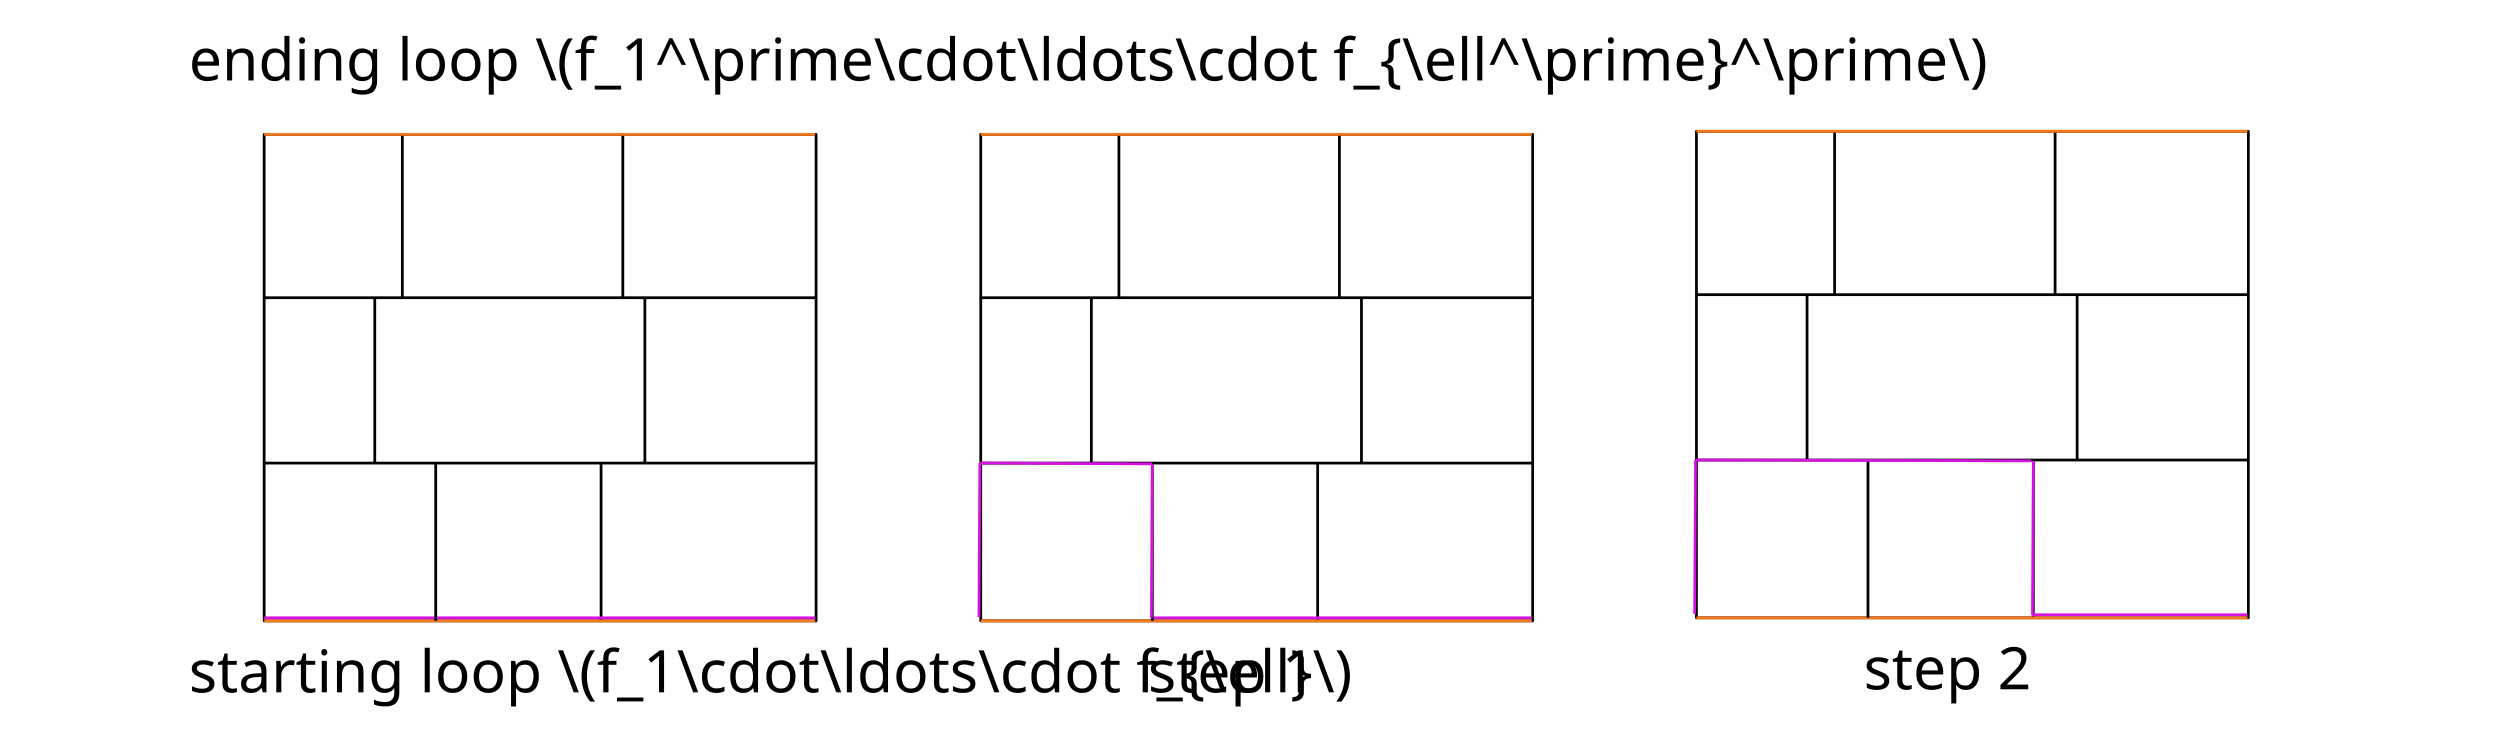
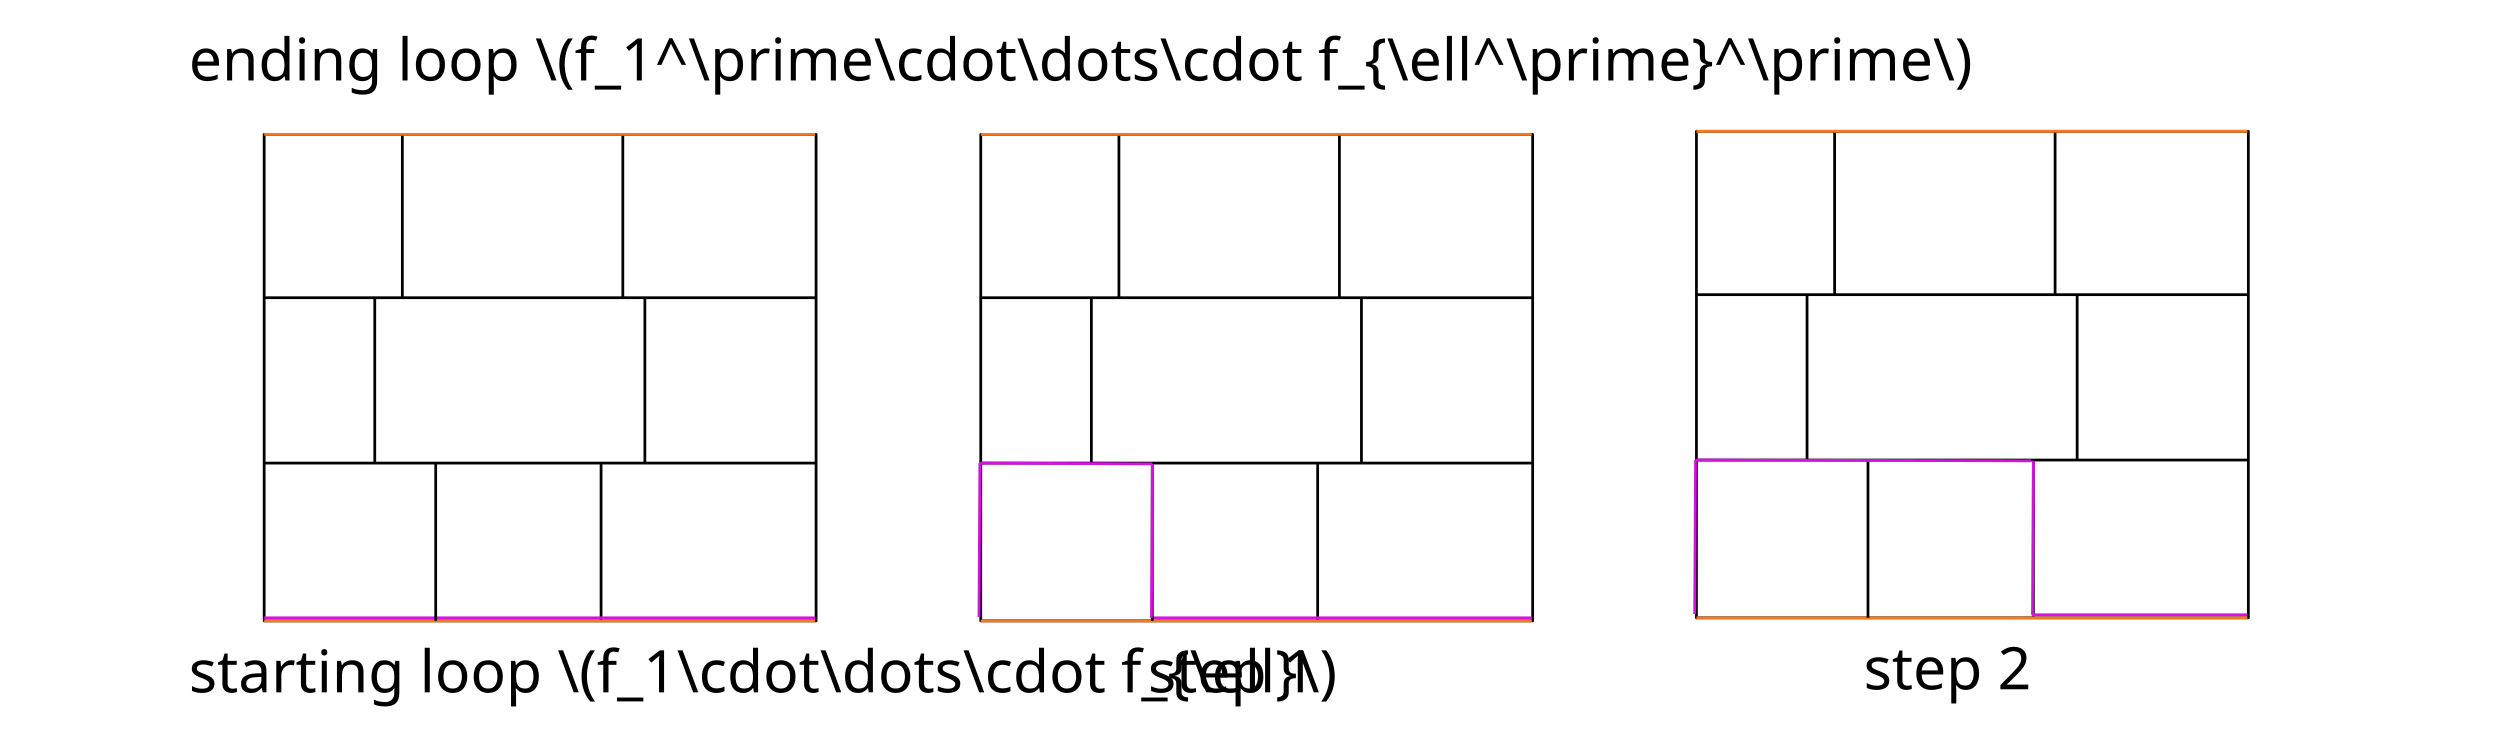
<svg xmlns="http://www.w3.org/2000/svg" width="240mm" height="70mm" viewBox="0 0 240 70" version="1.1" id="svg8">
  <defs id="defs2">
    </defs>
  <g id="layer1" transform="translate(0,-177)">
    <rect style="opacity:0.99;fill:none;stroke:black;stroke-width:0.265;stroke-linejoin:round;stroke-opacity:1;stroke-dasharray:none;fill-opacity:1;marker-start:none;marker-end:none" id="rect867" width="52.983" height="46.704" x="25.36" y="189.899" />
    <path style="fill:none;stroke:black;stroke-width:0.265;stroke-linecap:butt;stroke-linejoin:miter;stroke-opacity:1;stroke-dasharray:none;fill-opacity:1;marker-start:none;marker-end:none" d="m 25.273,205.581 h 53.02" id="path1154" />
    <path style="fill:none;stroke:black;stroke-width:0.265;stroke-linecap:butt;stroke-linejoin:miter;stroke-opacity:1;stroke-dasharray:none;fill-opacity:1;marker-start:none;marker-end:none" d="M 38.624,205.639 V 189.814" id="path1636" />
    <path style="fill:none;stroke:black;stroke-width:0.265;stroke-linecap:butt;stroke-linejoin:miter;stroke-opacity:1;stroke-dasharray:none;fill-opacity:1;marker-start:none;marker-end:none" d="M 57.703,236.593 V 221.531" id="path7534" />
    <path style="fill:none;stroke:#f9781a;stroke-width:0.265;stroke-linecap:butt;stroke-linejoin:miter;stroke-miterlimit:4;stroke-dasharray:none;stroke-opacity:1;fill-opacity:1;marker-start:none;marker-end:none" d="m 25.36,236.602 h 52.898" id="path1080" />
    <text xml:space="preserve" style="font-size:5.644px;line-height:1.25;font-family:sans-serif;letter-spacing:0px;word-spacing:0px;stroke-width:0.265" x="9.137" y="185.784" id="text1644">
      <tspan id="tspan1642" style="stroke-width:0.265" x="9.137" y="185.784" />
    </text>
    <text xml:space="preserve" style="font-size:5.644px;line-height:1.25;font-family:sans-serif;letter-spacing:0px;word-spacing:0px;stroke-width:0.265" x="18.132" y="243.463" id="text1764">
-       <tspan id="tspan1762" style="stroke-width:0.265" x="18.132" y="243.463">starting loop \(f_1\cdot\ldots\cdot f_{\ell}\)</tspan>
+       <tspan id="tspan1762" style="stroke-width:0.265" x="18.132" y="243.463">starting loop \(f_1\cdot\dots\cdot f_{\ell}\)</tspan>
    </text>
    <path style="fill:none;fill-opacity:1;stroke:#d512e2;stroke-width:0.265;stroke-linecap:butt;stroke-linejoin:miter;stroke-miterlimit:4;stroke-dasharray:none;stroke-opacity:1;marker-start:none;marker-end:none" d="m 25.36,236.31 h 52.898" id="path5851" />
    <path style="fill:none;stroke:black;stroke-width:0.265;stroke-linecap:butt;stroke-linejoin:miter;stroke-opacity:1;stroke-dasharray:none;fill-opacity:1;marker-start:none;marker-end:none" d="m 25.273,221.456 h 53.02" id="path10193" />
    <path style="fill:none;stroke:black;stroke-width:0.265;stroke-linecap:butt;stroke-linejoin:miter;stroke-opacity:1;stroke-dasharray:none;fill-opacity:1;marker-start:none;marker-end:none" d="M 59.791,205.639 V 189.814" id="path10395" />
    <path style="fill:none;stroke:black;stroke-width:0.265;stroke-linecap:butt;stroke-linejoin:miter;stroke-opacity:1;stroke-dasharray:none;fill-opacity:1;marker-start:none;marker-end:none" d="M 61.908,221.514 V 205.689" id="path11012" />
    <path style="fill:none;stroke:black;stroke-width:0.265;stroke-linecap:butt;stroke-linejoin:miter;stroke-opacity:1;stroke-dasharray:none;fill-opacity:1;marker-start:none;marker-end:none" d="M 35.978,221.514 V 205.689" id="path11269" />
    <path style="fill:none;stroke:black;stroke-width:0.265;stroke-linecap:butt;stroke-linejoin:miter;stroke-opacity:1;stroke-dasharray:none;fill-opacity:1;marker-start:none;marker-end:none" d="M 41.828,236.593 V 221.531" id="path11370" />
    <path style="fill:none;stroke:#f9781a;stroke-width:0.265;stroke-linecap:butt;stroke-linejoin:miter;stroke-miterlimit:4;stroke-dasharray:none;stroke-opacity:1;fill-opacity:1;marker-start:none;marker-end:none" d="m 25.36,189.899 h 52.898" id="path11899" />
    <rect style="opacity:0.99;fill:none;stroke:black;stroke-width:0.265;stroke-linejoin:round;stroke-opacity:1;stroke-dasharray:none;fill-opacity:1;marker-start:none;marker-end:none" id="rect14033" width="52.983" height="46.704" x="94.152" y="189.899" />
    <path style="fill:none;stroke:black;stroke-width:0.265;stroke-linecap:butt;stroke-linejoin:miter;stroke-opacity:1;stroke-dasharray:none;fill-opacity:1;marker-start:none;marker-end:none" d="M 94.065,205.581 H 147.085" id="path14035" />
    <path style="fill:none;stroke:black;stroke-width:0.265;stroke-linecap:butt;stroke-linejoin:miter;stroke-opacity:1;stroke-dasharray:none;fill-opacity:1;marker-start:none;marker-end:none" d="M 107.416,205.639 V 189.814" id="path14037" />
    <path style="fill:none;stroke:black;stroke-width:0.265;stroke-linecap:butt;stroke-linejoin:miter;stroke-opacity:1;stroke-dasharray:none;fill-opacity:1;marker-start:none;marker-end:none" d="M 126.495,236.593 V 221.531" id="path14039" />
    <path style="fill:none;stroke:#f9781a;stroke-width:0.265;stroke-linecap:butt;stroke-linejoin:miter;stroke-miterlimit:4;stroke-dasharray:none;stroke-opacity:1;fill-opacity:1;marker-start:none;marker-end:none" d="M 94.152,236.602 H 147.05" id="path14041" />
    <path style="fill:none;stroke:#d512e2;stroke-width:0.265;stroke-linecap:butt;stroke-linejoin:miter;stroke-miterlimit:4;stroke-dasharray:none;stroke-opacity:1;fill-opacity:1;marker-start:none;marker-end:none" d="m 110.536,236.31 h 36.514" id="path14047" />
    <path style="fill:none;stroke:black;stroke-width:0.265;stroke-linecap:butt;stroke-linejoin:miter;stroke-opacity:1;stroke-dasharray:none;fill-opacity:1;marker-start:none;marker-end:none" d="M 94.065,221.456 H 147.085" id="path14053" />
    <path style="fill:none;stroke:black;stroke-width:0.265;stroke-linecap:butt;stroke-linejoin:miter;stroke-opacity:1;stroke-dasharray:none;fill-opacity:1;marker-start:none;marker-end:none" d="M 128.583,205.639 V 189.814" id="path14055" />
    <path style="fill:none;stroke:black;stroke-width:0.265;stroke-linecap:butt;stroke-linejoin:miter;stroke-opacity:1;stroke-dasharray:none;fill-opacity:1;marker-start:none;marker-end:none" d="M 130.699,221.514 V 205.689" id="path14057" />
    <path style="fill:none;stroke:black;stroke-width:0.265;stroke-linecap:butt;stroke-linejoin:miter;stroke-opacity:1;stroke-dasharray:none;fill-opacity:1;marker-start:none;marker-end:none" d="M 104.77,221.514 V 205.689" id="path14059" />
    <path style="fill:none;stroke:black;stroke-width:0.265;stroke-linecap:butt;stroke-linejoin:miter;stroke-opacity:1;stroke-dasharray:none;fill-opacity:1;marker-start:none;marker-end:none" d="M 110.62,236.593 V 221.531" id="path14061" />
    <path style="fill:none;stroke:#f9781a;stroke-width:0.265;stroke-linecap:butt;stroke-linejoin:miter;stroke-miterlimit:4;stroke-dasharray:none;stroke-opacity:1;fill-opacity:1;marker-start:none;marker-end:none" d="M 94.152,189.899 H 147.05" id="path14063" />
    <text xml:space="preserve" style="font-size:5.644px;line-height:1.25;font-family:sans-serif;letter-spacing:0px;word-spacing:0px;stroke-width:0.265" x="110.207" y="243.463" id="text14151">
      <tspan id="tspan14149" style="stroke-width:0.265" x="110.207" y="243.463">step 1</tspan>
    </text>
    <path style="fill:none;stroke:#d512e2;stroke-width:0.265;stroke-linecap:butt;stroke-linejoin:miter;stroke-miterlimit:4;stroke-dasharray:none;stroke-opacity:1;fill-opacity:1;marker-start:none;marker-end:none" d="m 94.065,221.456 16.555,0.075" id="path16889" />
    <path style="fill:none;stroke:#d512e2;stroke-width:0.265;stroke-linecap:butt;stroke-linejoin:miter;stroke-miterlimit:4;stroke-dasharray:none;stroke-opacity:1;fill-opacity:1;marker-start:none;marker-end:none" d="m 110.62,221.531 -0.084,14.779" id="path17032" />
    <rect style="opacity:0.99;fill:none;stroke:black;stroke-width:0.265;stroke-linejoin:round;stroke-opacity:1;stroke-dasharray:none;fill-opacity:1;marker-start:none;marker-end:none" id="rect17137" width="52.983" height="46.704" x="162.858" y="189.606" />
    <path style="fill:none;stroke:black;stroke-width:0.265;stroke-linecap:butt;stroke-linejoin:miter;stroke-opacity:1;stroke-dasharray:none;fill-opacity:1;marker-start:none;marker-end:none" d="m 162.771,205.288 h 53.02" id="path17139" />
    <path style="fill:none;stroke:black;stroke-width:0.265;stroke-linecap:butt;stroke-linejoin:miter;stroke-opacity:1;stroke-dasharray:none;fill-opacity:1;marker-start:none;marker-end:none" d="M 176.122,205.346 V 189.522" id="path17141" />
    <path style="fill:none;stroke:black;stroke-width:0.265;stroke-linecap:butt;stroke-linejoin:miter;stroke-opacity:1;stroke-dasharray:none;fill-opacity:1;marker-start:none;marker-end:none" d="M 195.201,236.301 V 221.239" id="path17143" />
    <path style="fill:none;stroke:#f9781a;stroke-width:0.265;stroke-linecap:butt;stroke-linejoin:miter;stroke-miterlimit:4;stroke-dasharray:none;stroke-opacity:1;fill-opacity:1;marker-start:none;marker-end:none" d="m 162.858,236.31 h 52.898" id="path17145" />
    <path style="fill:none;stroke:#d512e2;stroke-width:0.265;stroke-linecap:butt;stroke-linejoin:miter;stroke-miterlimit:4;stroke-dasharray:none;stroke-opacity:1;fill-opacity:1;marker-start:none;marker-end:none" d="m 195.046,236.018 h 20.711" id="path17151" />
    <path style="fill:none;stroke:black;stroke-width:0.265;stroke-linecap:butt;stroke-linejoin:miter;stroke-opacity:1;stroke-dasharray:none;fill-opacity:1;marker-start:none;marker-end:none" d="m 162.771,221.163 h 53.02" id="path17157" />
    <path style="fill:none;stroke:black;stroke-width:0.265;stroke-linecap:butt;stroke-linejoin:miter;stroke-opacity:1;stroke-dasharray:none;fill-opacity:1;marker-start:none;marker-end:none" d="M 197.289,205.346 V 189.522" id="path17159" />
    <path style="fill:none;stroke:black;stroke-width:0.265;stroke-linecap:butt;stroke-linejoin:miter;stroke-opacity:1;stroke-dasharray:none;fill-opacity:1;marker-start:none;marker-end:none" d="M 199.406,221.221 V 205.397" id="path17161" />
    <path style="fill:none;stroke:black;stroke-width:0.265;stroke-linecap:butt;stroke-linejoin:miter;stroke-opacity:1;stroke-dasharray:none;fill-opacity:1;marker-start:none;marker-end:none" d="M 173.477,221.221 V 205.397" id="path17163" />
    <path style="fill:none;stroke:black;stroke-width:0.265;stroke-linecap:butt;stroke-linejoin:miter;stroke-opacity:1;stroke-dasharray:none;fill-opacity:1;marker-start:none;marker-end:none" d="M 179.326,236.301 V 221.239" id="path17165" />
    <path style="fill:none;stroke:#f9781a;stroke-width:0.265;stroke-linecap:butt;stroke-linejoin:miter;stroke-miterlimit:4;stroke-dasharray:none;stroke-opacity:1;fill-opacity:1;marker-start:none;marker-end:none" d="m 162.858,189.606 h 52.898" id="path17167" />
    <text xml:space="preserve" style="font-size:5.644px;line-height:1.25;font-family:sans-serif;letter-spacing:0px;word-spacing:0px;stroke-width:0.265" x="178.914" y="243.171" id="text17175">
      <tspan id="tspan17173" style="stroke-width:0.265" x="178.914" y="243.171">step 2</tspan>
    </text>
    <path style="fill:none;stroke:#d512e2;stroke-width:0.265;stroke-linecap:butt;stroke-linejoin:miter;stroke-miterlimit:4;stroke-dasharray:none;stroke-opacity:1;fill-opacity:1;marker-start:none;marker-end:none" d="m 162.771,221.163 32.23,0.075" id="path17177" />
    <path style="fill:none;stroke:#d512e2;stroke-width:0.265;stroke-linecap:butt;stroke-linejoin:miter;stroke-miterlimit:4;stroke-dasharray:none;stroke-opacity:1;fill-opacity:1;marker-start:none;marker-end:none" d="m 195.201,221.239 -0.084,14.779" id="path17183" />
    <path style="fill:none;stroke:#d512e2;stroke-width:0.265;stroke-linecap:butt;stroke-linejoin:miter;stroke-miterlimit:4;stroke-dasharray:none;stroke-opacity:1;fill-opacity:1;marker-start:none;marker-end:none" d="m 94.065,221.456 -0.084,14.779" id="path19517" />
    <path style="fill:none;stroke:#d512e2;stroke-width:0.265;stroke-linecap:butt;stroke-linejoin:miter;stroke-miterlimit:4;stroke-dasharray:none;stroke-opacity:1;fill-opacity:1;marker-start:none;marker-end:none" d="m 162.771,221.163 -0.084,14.779" id="path19517-3" />
    <text xml:space="preserve" style="font-size:5.644px;line-height:1.25;font-family:sans-serif;letter-spacing:0px;word-spacing:0px;stroke-width:0.265" x="18.132" y="184.725" id="text24242">
-       <tspan id="tspan24240" style="stroke-width:0.265" x="18.132" y="184.725">ending loop \(f_1^\prime\cdot\ldots\cdot f_{\ell^\prime}^\prime\)</tspan>
+       <tspan id="tspan24240" style="stroke-width:0.265" x="18.132" y="184.725">ending loop \(f_1^\prime\cdot\dots\cdot f_{\ell^\prime}^\prime\)</tspan>
    </text>
  </g>
</svg>
